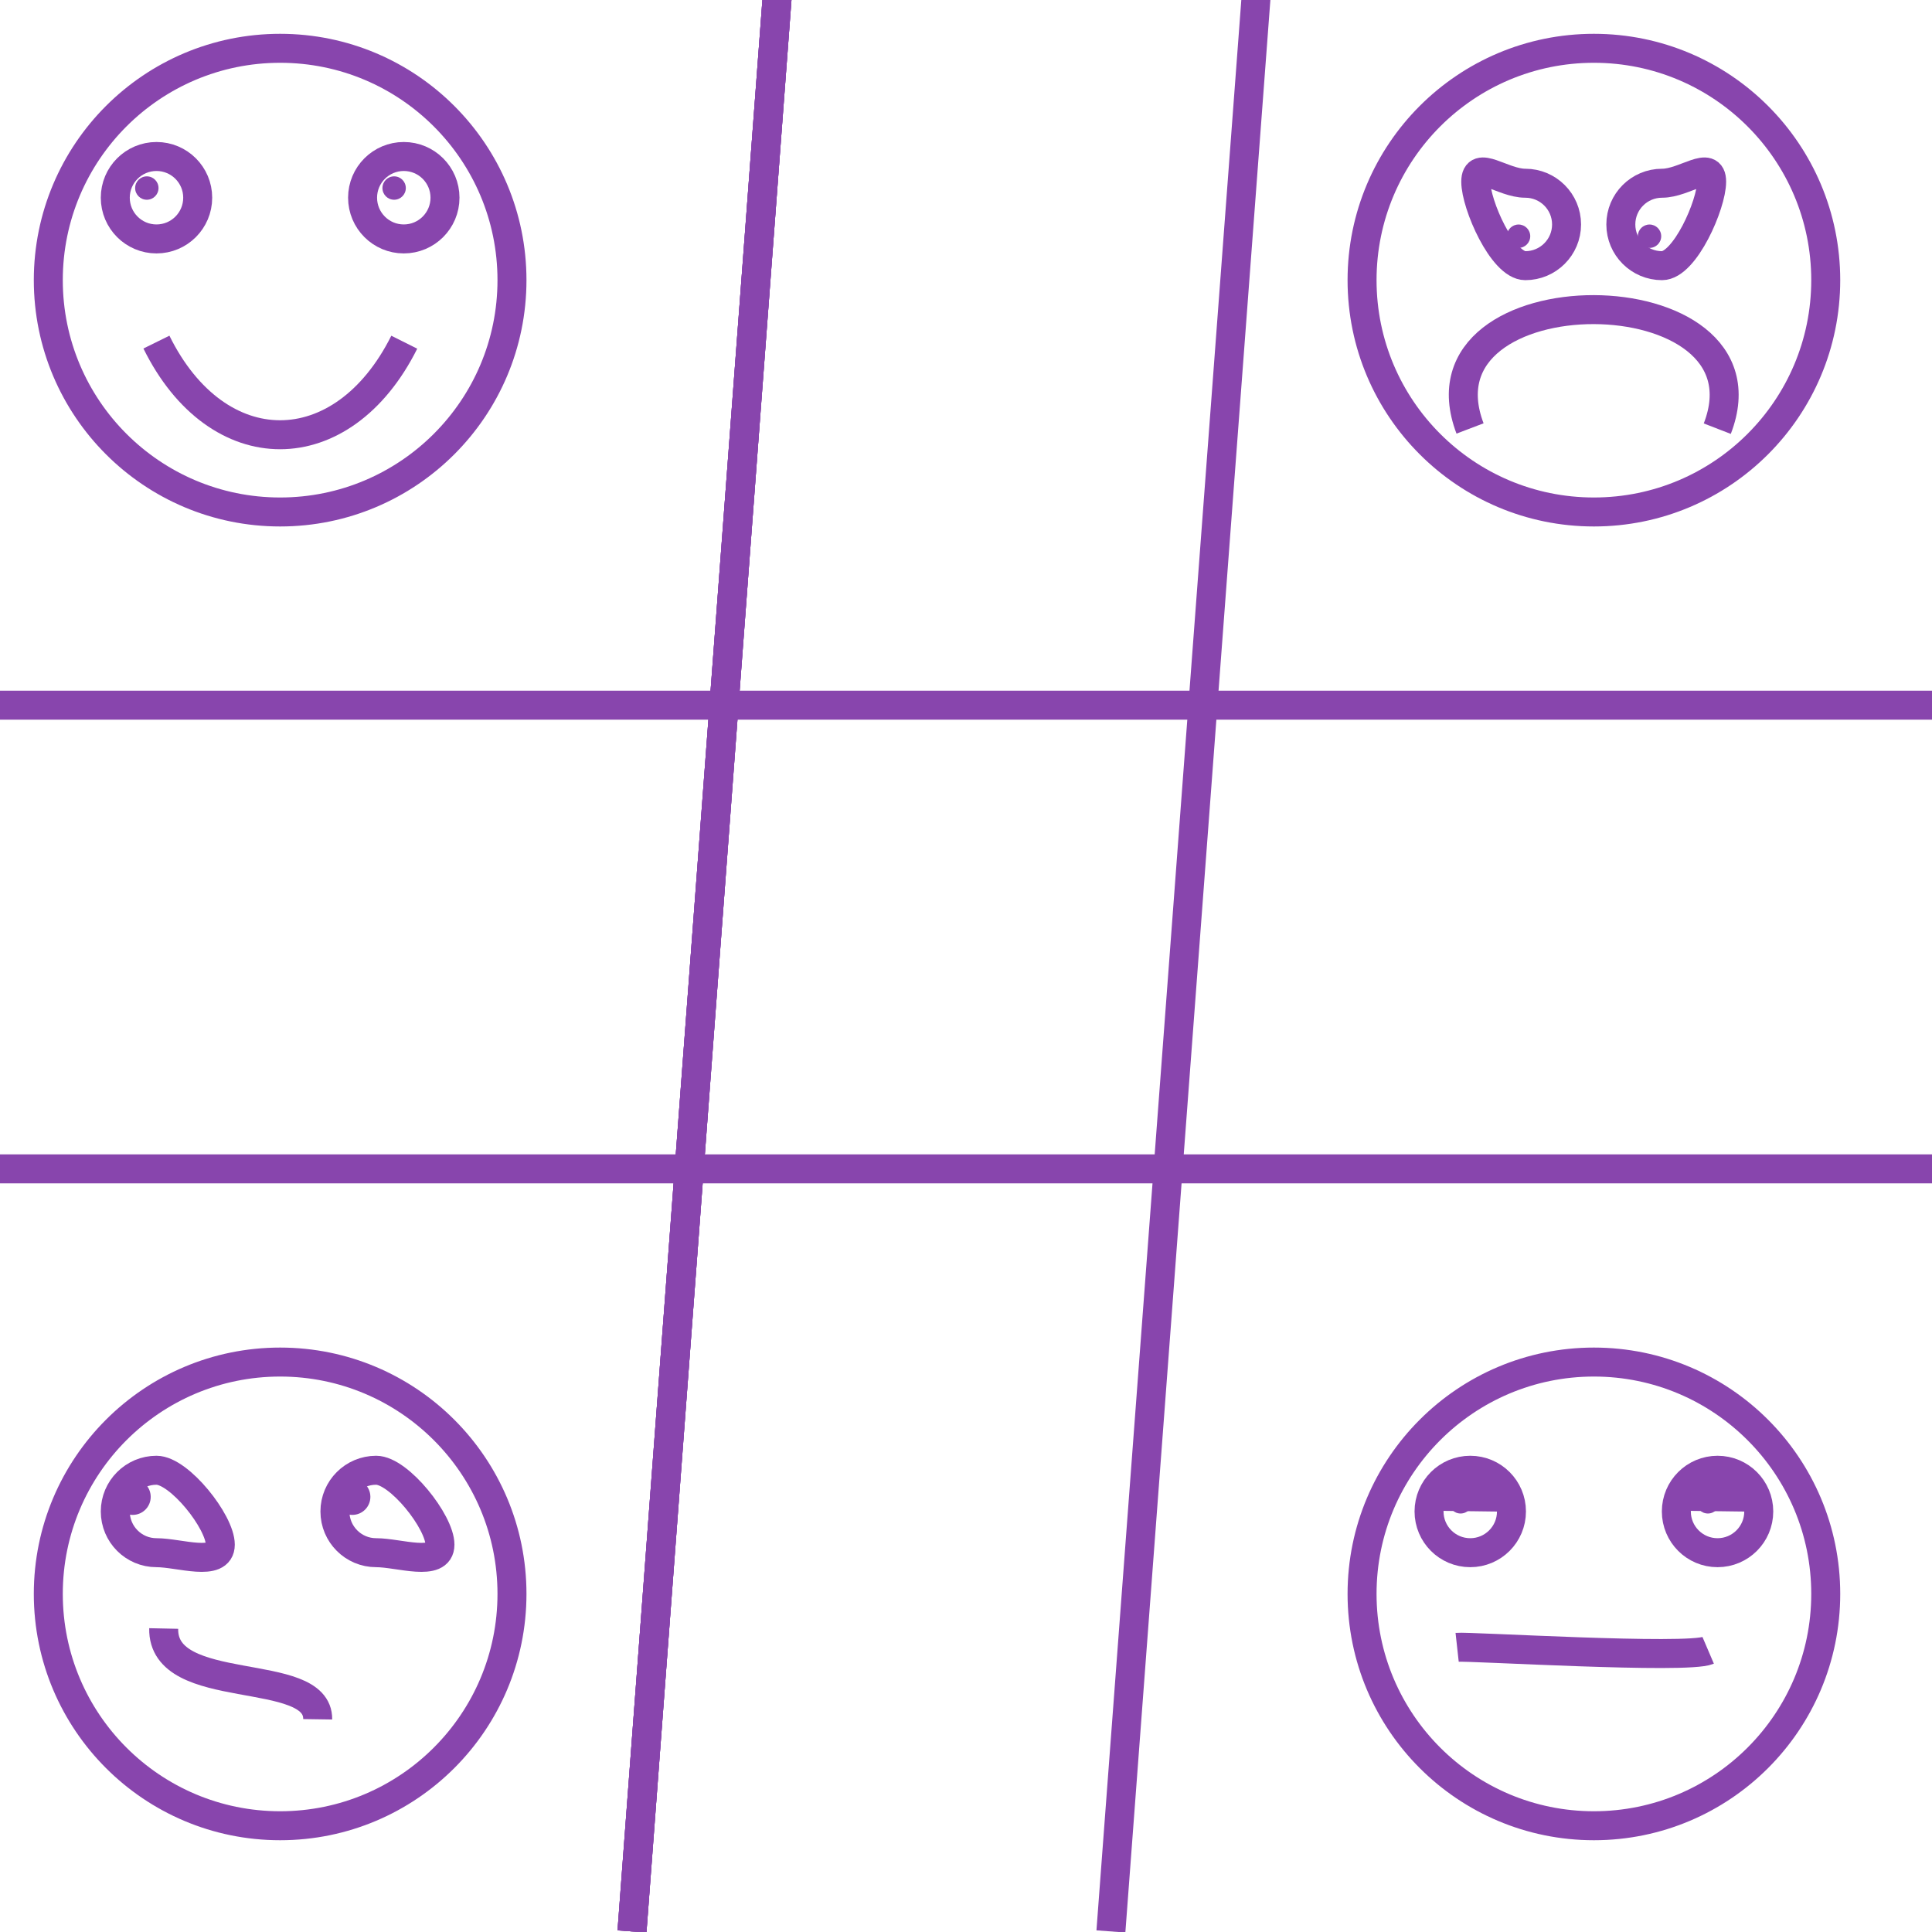
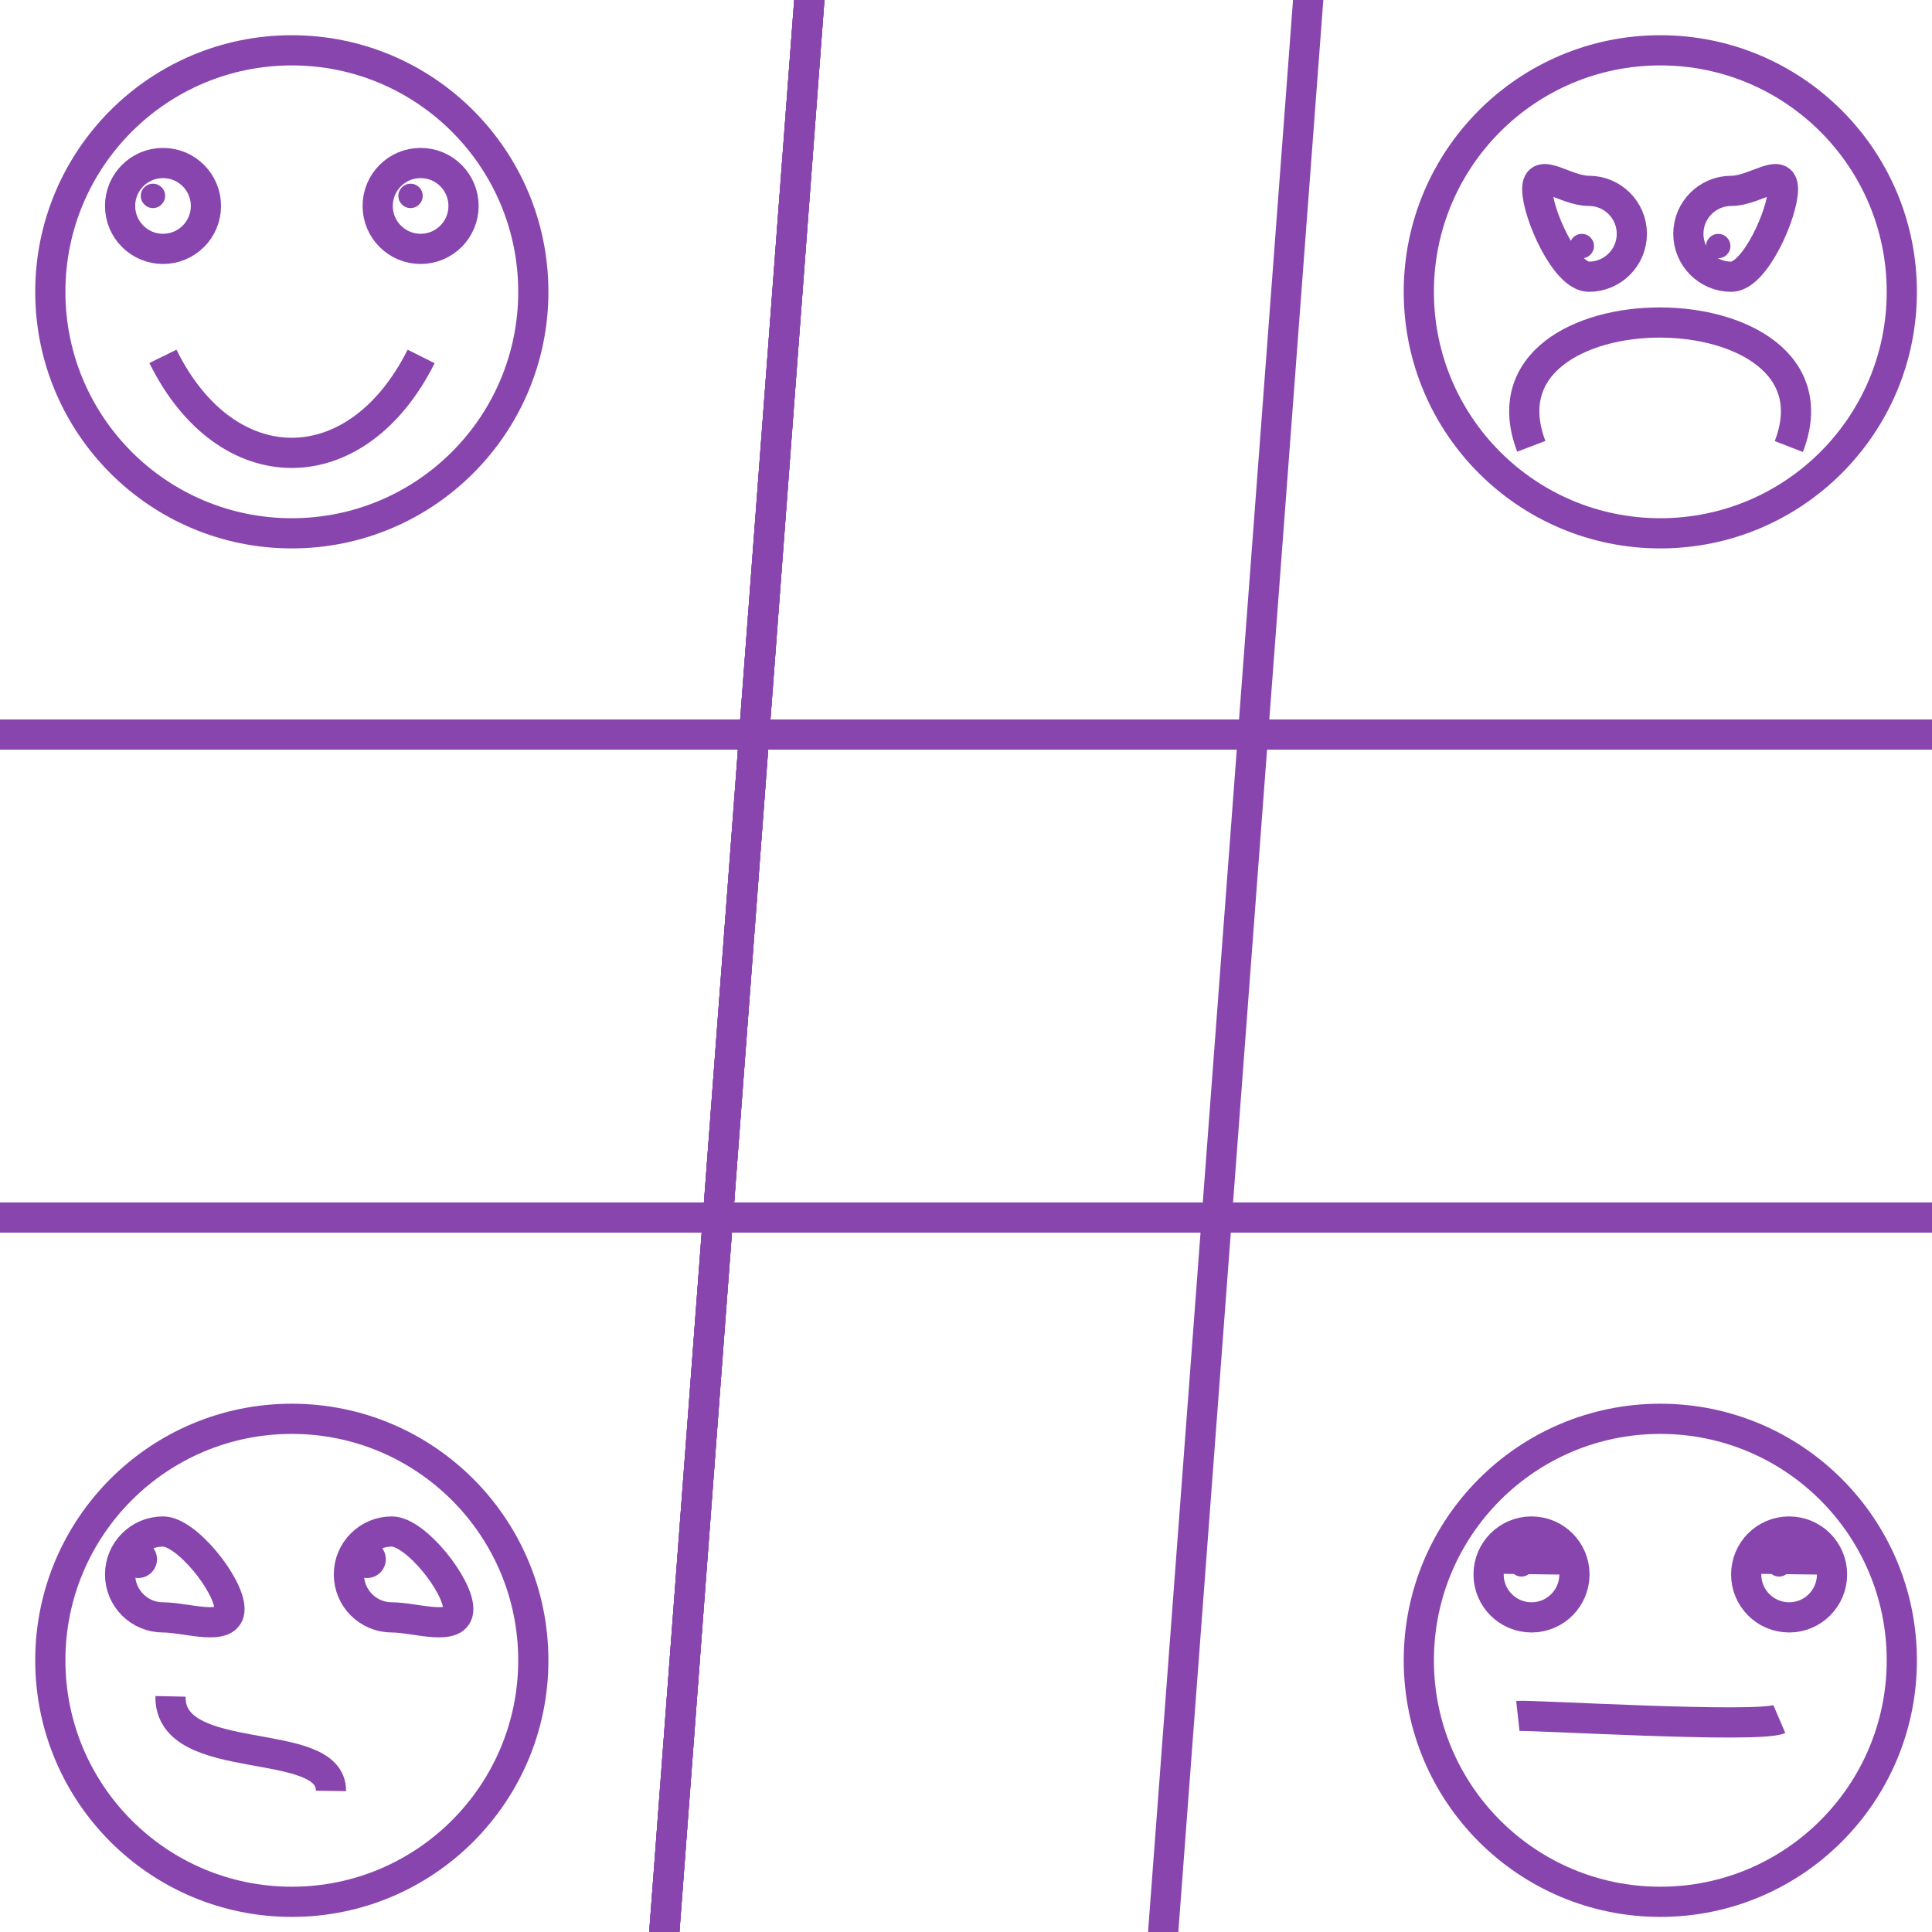
- <svg xmlns="http://www.w3.org/2000/svg" version="1.1" viewBox="0, 0, 100, 100">
+ <svg xmlns="http://www.w3.org/2000/svg" version="1.1" viewBox="0, 0, 96, 96">
  <g id="logo-meh">
    <g>
      <path d="M82.5,94.5 C75.873,94.5 70.5,89.127 70.5,82.5 C70.5,75.873 75.873,70.5 82.5,70.5 C89.127,70.5 94.5,75.873 94.5,82.5 C94.5,89.127 89.127,94.5 82.5,94.5 z" fill-opacity="0" stroke="#8845AD" stroke-width="1.5" />
      <path d="M88.415,85.422 C87.314,85.893 76.001,85.2 75.421,85.264" fill-opacity="0" stroke="#8845AD" stroke-width="1.5" />
      <g>
        <g>
          <path d="M77.811,77.493 L74.389,77.449" fill-opacity="0" stroke="#8845AD" stroke-width="1.5" />
          <g>
            <path d="M76.1,80.367 C74.922,80.367 73.967,79.412 73.967,78.233 C73.967,77.055 74.922,76.1 76.1,76.1 C77.278,76.1 78.233,77.055 78.233,78.233 C78.233,79.412 77.278,80.367 76.1,80.367 z" fill-opacity="0" stroke="#8845AD" stroke-width="1.5" />
            <path d="M75.6,78.339 C75.266,78.339 74.995,78.068 74.995,77.733 C74.995,77.399 75.266,77.128 75.6,77.128 C75.934,77.128 76.205,77.399 76.205,77.733 C76.205,78.068 75.934,78.339 75.6,78.339 z" fill="#8845AD" />
          </g>
        </g>
        <g>
          <path d="M90.611,77.493 L87.189,77.449" fill-opacity="0" stroke="#8845AD" stroke-width="1.5" />
          <g>
            <path d="M88.9,80.367 C87.722,80.367 86.767,79.412 86.767,78.233 C86.767,77.055 87.722,76.1 88.9,76.1 C90.078,76.1 91.033,77.055 91.033,78.233 C91.033,79.412 90.078,80.367 88.9,80.367 z" fill-opacity="0" stroke="#8845AD" stroke-width="1.5" />
            <path d="M88.4,78.339 C88.066,78.339 87.795,78.068 87.795,77.733 C87.795,77.399 88.066,77.128 88.4,77.128 C88.734,77.128 89.005,77.399 89.005,77.733 C89.005,78.068 88.734,78.339 88.4,78.339 z" fill="#8845AD" />
          </g>
        </g>
      </g>
    </g>
  </g>
  <g id="logo-dunno">
    <g>
      <path d="M14.5,94.5 C7.873,94.5 2.5,89.127 2.5,82.5 C2.5,75.873 7.873,70.5 14.5,70.5 C21.127,70.5 26.5,75.873 26.5,82.5 C26.5,89.127 21.127,94.5 14.5,94.5 z" fill-opacity="0" stroke="#8845AD" stroke-width="1.5" />
      <path d="M16.444,88.99 C16.486,86.171 8.397,87.913 8.473,84.291" fill-opacity="0" stroke="#8845AD" stroke-width="1.5" />
      <path d="M8.1,80.367 C6.922,80.367 5.967,79.412 5.967,78.233 C5.967,77.055 6.922,76.1 8.1,76.1 C9.278,76.1 11.403,78.772 11.403,79.951 C11.403,81.129 9.278,80.367 8.1,80.367 z" fill-opacity="0" stroke="#8845AD" stroke-width="1.5" />
      <path d="M6.868,78.411 C6.352,78.411 5.934,77.993 5.934,77.477 C5.934,76.962 6.352,76.544 6.868,76.544 C7.383,76.544 7.801,76.962 7.801,77.477 C7.801,77.993 7.383,78.411 6.868,78.411 z" fill="#8845AD" />
      <path d="M19.47,80.367 C18.292,80.367 17.336,79.412 17.336,78.233 C17.336,77.055 18.292,76.1 19.47,76.1 C20.648,76.1 22.772,78.772 22.772,79.951 C22.772,81.129 20.648,80.367 19.47,80.367 z" fill-opacity="0" stroke="#8845AD" stroke-width="1.5" />
      <path d="M18.238,78.411 C17.722,78.411 17.304,77.993 17.304,77.477 C17.304,76.962 17.722,76.544 18.238,76.544 C18.753,76.544 19.171,76.962 19.171,77.477 C19.171,77.993 18.753,78.411 18.238,78.411 z" fill="#8845AD" />
    </g>
  </g>
  <g id="logo-grrr">
    <g>
      <path d="M82.5,26.5 C75.873,26.5 70.5,21.127 70.5,14.5 C70.5,7.873 75.873,2.5 82.5,2.5 C89.127,2.5 94.5,7.873 94.5,14.5 C94.5,21.127 89.127,26.5 82.5,26.5 z" fill-opacity="0" stroke="#8845AD" stroke-width="1.5" />
      <path d="M88.886,22.188 C92.056,14.009 72.955,13.938 76.089,22.177" fill-opacity="0" stroke="#8845AD" stroke-width="1.5" />
      <g>
        <g>
          <path d="M78.951,13.751 C77.773,13.751 76.385,10.582 76.385,9.404 C76.385,8.225 77.773,9.484 78.951,9.484 C80.13,9.484 81.085,10.439 81.085,11.617 C81.085,12.796 80.13,13.751 78.951,13.751 z" fill-opacity="0" stroke="#8845AD" stroke-width="1.5" />
          <path d="M78.6,12.832 C78.266,12.832 77.994,12.561 77.994,12.227 C77.994,11.892 78.266,11.621 78.6,11.621 C78.934,11.621 79.205,11.892 79.205,12.227 C79.205,12.561 78.934,12.832 78.6,12.832 z" fill="#8845AD" />
        </g>
        <g>
          <path d="M86.027,13.751 C87.206,13.751 88.594,10.582 88.594,9.404 C88.594,8.225 87.206,9.484 86.027,9.484 C84.849,9.484 83.894,10.439 83.894,11.617 C83.894,12.796 84.849,13.751 86.027,13.751 z" fill-opacity="0" stroke="#8845AD" stroke-width="1.5" />
          <path d="M85.379,12.832 C85.713,12.832 85.984,12.561 85.984,12.227 C85.984,11.892 85.713,11.621 85.379,11.621 C85.044,11.621 84.773,11.892 84.773,12.227 C84.773,12.561 85.044,12.832 85.379,12.832 z" fill="#8845AD" />
        </g>
      </g>
    </g>
  </g>
  <g id="logo-yay">
    <g>
      <path d="M14.5,26.5 C7.873,26.5 2.5,21.127 2.5,14.5 C2.5,7.873 7.873,2.5 14.5,2.5 C21.127,2.5 26.5,7.873 26.5,14.5 C26.5,21.127 21.127,26.5 14.5,26.5 z" fill-opacity="0" stroke="#8845AD" stroke-width="1.5" />
      <g>
        <g>
          <path d="M8.1,12.367 C6.922,12.367 5.967,11.412 5.967,10.233 C5.967,9.055 6.922,8.1 8.1,8.1 C9.278,8.1 10.233,9.055 10.233,10.233 C10.233,11.412 9.278,12.367 8.1,12.367 z" fill-opacity="0" stroke="#8845AD" stroke-width="1.5" />
          <path d="M7.6,10.339 C7.266,10.339 6.995,10.068 6.995,9.733 C6.995,9.399 7.266,9.128 7.6,9.128 C7.934,9.128 8.205,9.399 8.205,9.733 C8.205,10.068 7.934,10.339 7.6,10.339 z" fill="#8845AD" />
        </g>
        <g>
          <path d="M20.9,12.367 C19.722,12.367 18.767,11.412 18.767,10.233 C18.767,9.055 19.722,8.1 20.9,8.1 C22.078,8.1 23.033,9.055 23.033,10.233 C23.033,11.412 22.078,12.367 20.9,12.367 z" fill-opacity="0" stroke="#8845AD" stroke-width="1.5" />
          <path d="M20.4,10.339 C20.066,10.339 19.795,10.068 19.795,9.733 C19.795,9.399 20.066,9.128 20.4,9.128 C20.734,9.128 21.005,9.399 21.005,9.733 C21.005,10.068 20.734,10.339 20.4,10.339 z" fill="#8845AD" />
        </g>
      </g>
      <path d="M20.925,17.712 C17.73,24.102 11.247,24.098 8.096,17.707" fill-opacity="0" stroke="#8845AD" stroke-width="1.5" />
    </g>
  </g>
  <g id="logo-hash">
    <path d="M40.346,-1.755 L32.712,99.971" fill-opacity="0" stroke="#8845AD" stroke-width="1.5" />
    <path d="M40.346,-1.755 L32.712,99.971" fill-opacity="0" stroke="#8845AD" stroke-width="1.5" />
    <path d="M40.346,-1.755 L32.712,99.971" fill-opacity="0" stroke="#8845AD" stroke-width="1.5" />
    <path d="M40.346,-1.755 L32.712,99.971" fill-opacity="0" stroke="#8845AD" stroke-width="1.5" />
    <path d="M65.134,-1.755 L57.5,99.971" fill-opacity="0" stroke="#8845AD" stroke-width="1.5" />
    <path d="M109.083,36.5 L-12.662,36.5" fill-opacity="0" stroke="#8845AD" stroke-width="1.5" />
    <path d="M109.083,60.5 L-12.662,60.5" fill-opacity="0" stroke="#8845AD" stroke-width="1.5" />
  </g>
</svg>
